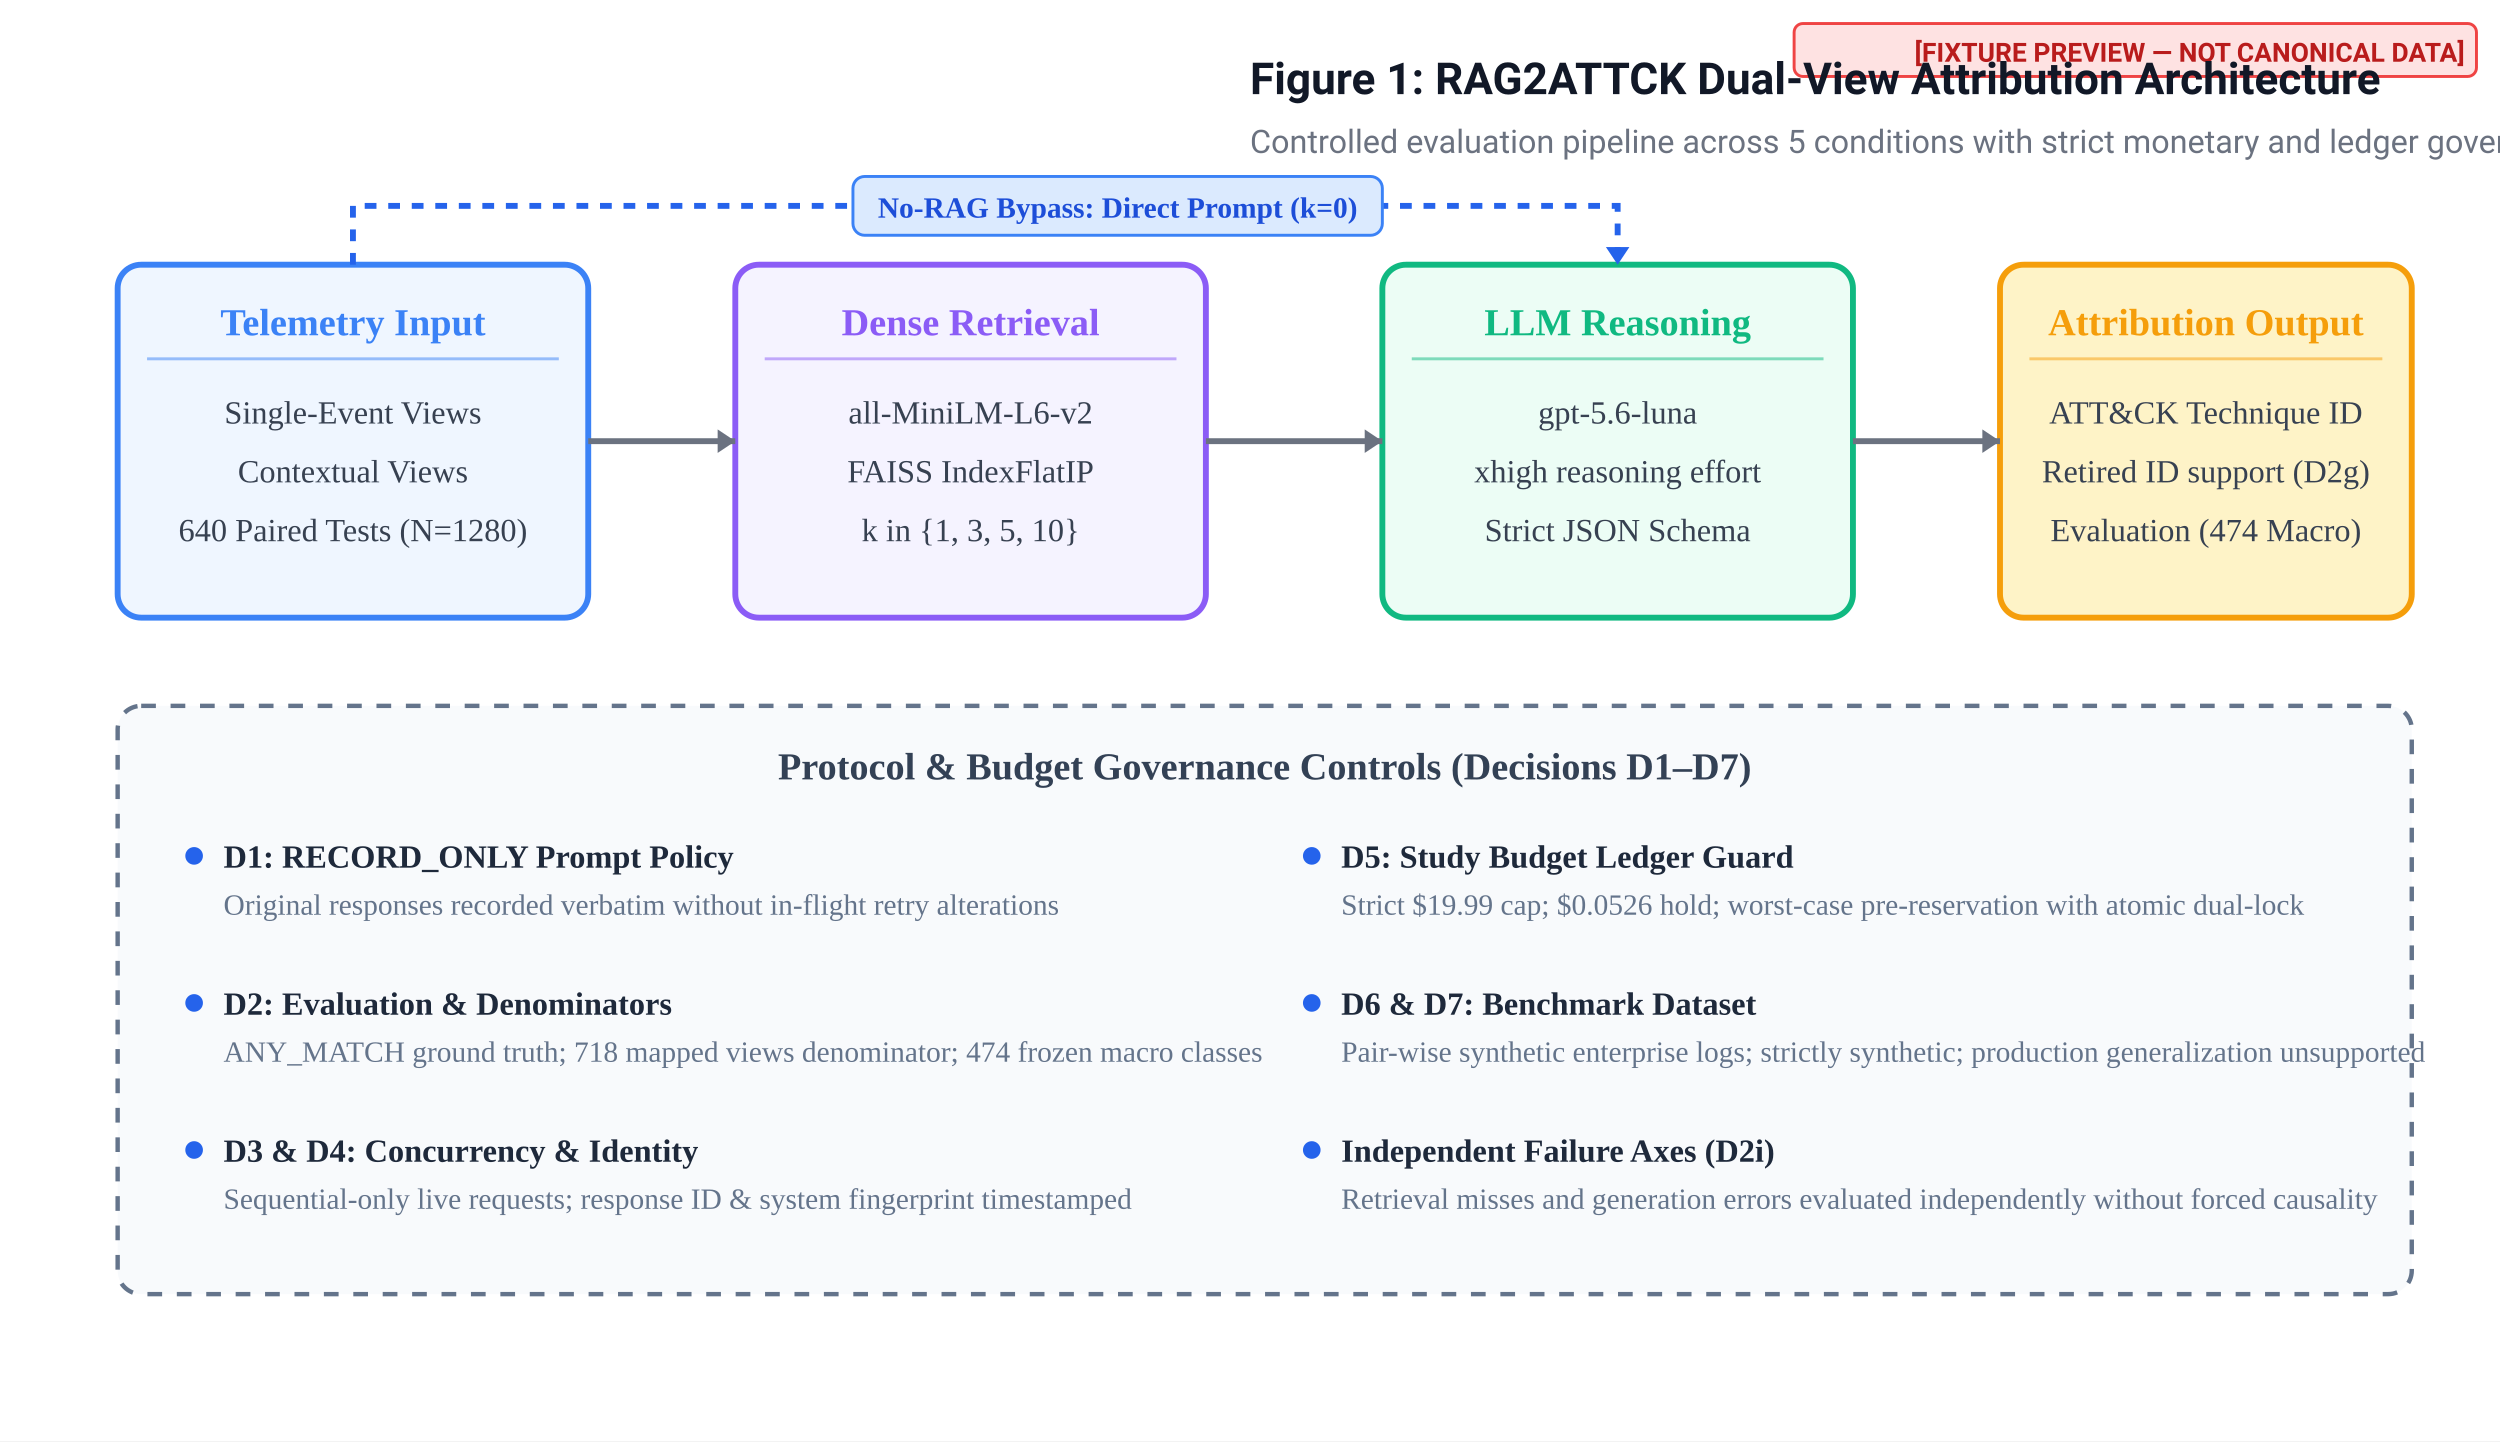
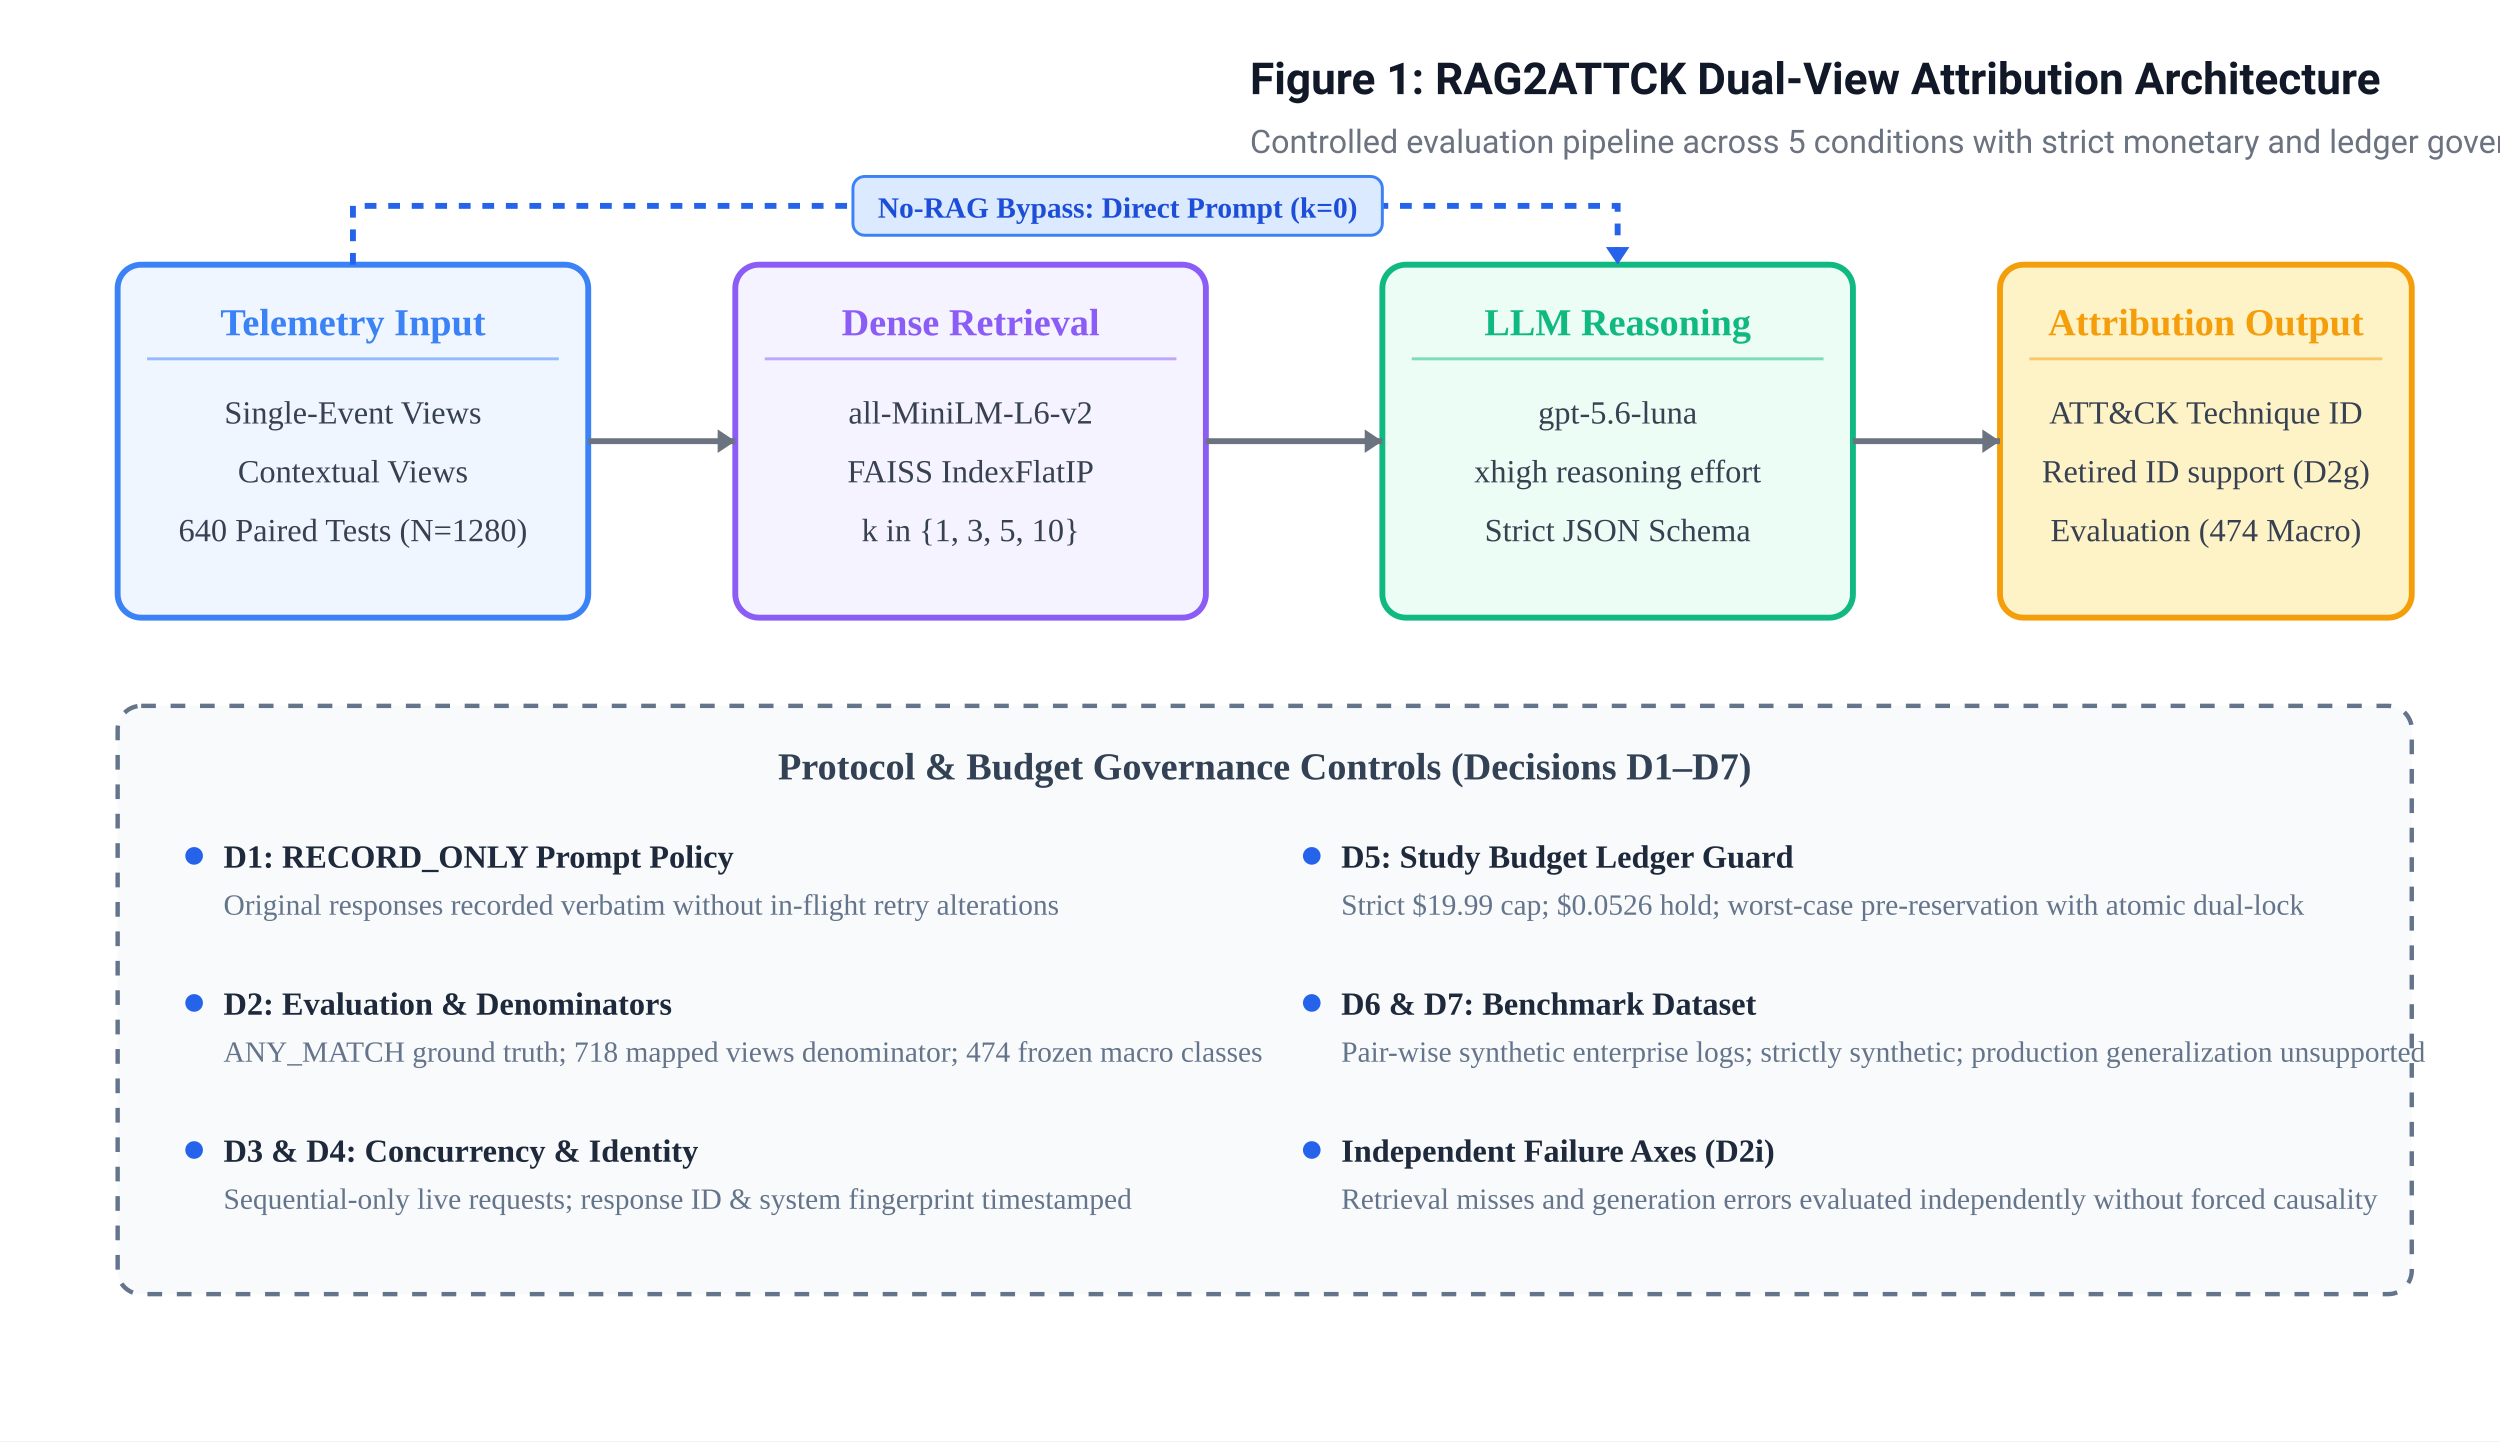
<svg xmlns="http://www.w3.org/2000/svg" viewBox="0 0 850 490" width="850" height="490">
  <defs>
    <style>
      .title { font-family: -apple-system, BlinkMacSystemFont, "Segoe UI", Roboto, Helvetica, Arial, sans-serif; font-size: 15px; font-weight: bold; fill: #111827; }
      .subtitle { font-family: -apple-system, BlinkMacSystemFont, "Segoe UI", Roboto, Helvetica, Arial, sans-serif; font-size: 11px; fill: #6b7280; }
      .axis-label { font-family: -apple-system, BlinkMacSystemFont, "Segoe UI", Roboto, Helvetica, Arial, sans-serif; font-size: 12px; font-weight: 600; fill: #374151; }
      .tick-label { font-family: -apple-system, BlinkMacSystemFont, "Segoe UI", Roboto, Helvetica, Arial, sans-serif; font-size: 10px; fill: #4b5563; text-anchor: middle; }
      .data-label { font-family: -apple-system, BlinkMacSystemFont, "Segoe UI", Roboto, Helvetica, Arial, sans-serif; font-size: 11px; font-weight: bold; fill: #1f2937; text-anchor: middle; }
      .grid-line { stroke: #e5e7eb; stroke-width: 1; stroke-dasharray: 4,4; }
      .legend-text { font-family: -apple-system, BlinkMacSystemFont, "Segoe UI", Roboto, Helvetica, Arial, sans-serif; font-size: 11px; fill: #374151; }
      .fixture-banner { font-family: -apple-system, BlinkMacSystemFont, "Segoe UI", Roboto, Helvetica, Arial, sans-serif; font-size: 9px; font-weight: bold; fill: #b91c1c; text-anchor: end; }
    </style>
  </defs>
  <rect width="100%" height="100%" fill="#ffffff" />
-   <rect x="610" y="8" width="232" height="18" rx="3" ry="3" fill="#fee2e2" stroke="#ef4444" stroke-width="1" />
-   <text x="838" y="21" class="fixture-banner">[FIXTURE PREVIEW — NOT CANONICAL DATA]</text>
  <text x="425" y="32" class="title">Figure 1: RAG2ATTCK Dual-View Attribution Architecture</text>
  <text x="425" y="52" class="subtitle">Controlled evaluation pipeline across 5 conditions with strict monetary and ledger governance</text>
  <rect x="40" y="90" width="160" height="120" rx="8" ry="8" fill="#eff6ff" stroke="#3b82f6" stroke-width="2" />
  <text x="120" y="114" font-size="13" font-weight="bold" fill="#3b82f6" text-anchor="middle">Telemetry Input</text>
  <line x1="50" y1="122" x2="190" y2="122" stroke="#3b82f6" stroke-width="1" opacity="0.5" />
  <text x="120" y="144" font-size="11" fill="#374151" text-anchor="middle">Single-Event Views</text>
  <text x="120" y="164" font-size="11" fill="#374151" text-anchor="middle">Contextual Views</text>
  <text x="120" y="184" font-size="11" fill="#374151" text-anchor="middle">640 Paired Tests (N=1280)</text>
  <rect x="250" y="90" width="160" height="120" rx="8" ry="8" fill="#f5f3ff" stroke="#8b5cf6" stroke-width="2" />
  <text x="330" y="114" font-size="13" font-weight="bold" fill="#8b5cf6" text-anchor="middle">Dense Retrieval</text>
  <line x1="260" y1="122" x2="400" y2="122" stroke="#8b5cf6" stroke-width="1" opacity="0.5" />
  <text x="330" y="144" font-size="11" fill="#374151" text-anchor="middle">all-MiniLM-L6-v2</text>
  <text x="330" y="164" font-size="11" fill="#374151" text-anchor="middle">FAISS IndexFlatIP</text>
  <text x="330" y="184" font-size="11" fill="#374151" text-anchor="middle">k in {1, 3, 5, 10}</text>
  <rect x="470" y="90" width="160" height="120" rx="8" ry="8" fill="#ecfdf5" stroke="#10b981" stroke-width="2" />
  <text x="550" y="114" font-size="13" font-weight="bold" fill="#10b981" text-anchor="middle">LLM Reasoning</text>
  <line x1="480" y1="122" x2="620" y2="122" stroke="#10b981" stroke-width="1" opacity="0.5" />
  <text x="550" y="144" font-size="11" fill="#374151" text-anchor="middle">gpt-5.6-luna</text>
  <text x="550" y="164" font-size="11" fill="#374151" text-anchor="middle">xhigh reasoning effort</text>
  <text x="550" y="184" font-size="11" fill="#374151" text-anchor="middle">Strict JSON Schema</text>
  <rect x="680" y="90" width="140" height="120" rx="8" ry="8" fill="#fef3c7" stroke="#f59e0b" stroke-width="2" />
  <text x="750" y="114" font-size="13" font-weight="bold" fill="#f59e0b" text-anchor="middle">Attribution Output</text>
  <line x1="690" y1="122" x2="810" y2="122" stroke="#f59e0b" stroke-width="1" opacity="0.5" />
  <text x="750" y="144" font-size="11" fill="#374151" text-anchor="middle">ATT&amp;CK Technique ID</text>
  <text x="750" y="164" font-size="11" fill="#374151" text-anchor="middle">Retired ID support (D2g)</text>
  <text x="750" y="184" font-size="11" fill="#374151" text-anchor="middle">Evaluation (474 Macro)</text>
  <line x1="200" y1="150" x2="250" y2="150" stroke="#6b7280" stroke-width="2" />
  <polygon points="250,150 244,146 244,154" fill="#6b7280" />
  <line x1="410" y1="150" x2="470" y2="150" stroke="#6b7280" stroke-width="2" />
  <polygon points="470,150 464,146 464,154" fill="#6b7280" />
  <line x1="630" y1="150" x2="680" y2="150" stroke="#6b7280" stroke-width="2" />
  <polygon points="680,150 674,146 674,154" fill="#6b7280" />
  <path d="M 120 90 L 120 70 L 550 70 L 550 90" fill="none" stroke="#2563eb" stroke-width="2" stroke-dasharray="4,4" />
  <polygon points="550,90 546,84 554,84" fill="#2563eb" />
  <rect x="290" y="60" width="180" height="20" rx="4" ry="4" fill="#dbeafe" stroke="#3b82f6" stroke-width="1" />
  <text x="380" y="74" font-size="10" font-weight="bold" fill="#1d4ed8" text-anchor="middle">No-RAG Bypass: Direct Prompt (k=0)</text>
  <rect x="40" y="240" width="780" height="200" rx="8" ry="8" fill="#f8fafc" stroke="#64748b" stroke-width="1.5" stroke-dasharray="5,5" />
  <text x="430" y="265" font-size="13" font-weight="bold" fill="#334155" text-anchor="middle">Protocol &amp; Budget Governance Controls (Decisions D1–D7)</text>
  <circle cx="66" cy="291" r="3" fill="#2563eb" />
  <text x="76" y="295" font-size="11" font-weight="bold" fill="#1e293b">D1: RECORD_ONLY Prompt Policy</text>
  <text x="76" y="311" font-size="10" fill="#64748b">Original responses recorded verbatim without in-flight retry alterations</text>
  <circle cx="66" cy="341" r="3" fill="#2563eb" />
  <text x="76" y="345" font-size="11" font-weight="bold" fill="#1e293b">D2: Evaluation &amp; Denominators</text>
  <text x="76" y="361" font-size="10" fill="#64748b">ANY_MATCH ground truth; 718 mapped views denominator; 474 frozen macro classes</text>
  <circle cx="66" cy="391" r="3" fill="#2563eb" />
  <text x="76" y="395" font-size="11" font-weight="bold" fill="#1e293b">D3 &amp; D4: Concurrency &amp; Identity</text>
  <text x="76" y="411" font-size="10" fill="#64748b">Sequential-only live requests; response ID &amp; system fingerprint timestamped</text>
  <circle cx="446" cy="291" r="3" fill="#2563eb" />
  <text x="456" y="295" font-size="11" font-weight="bold" fill="#1e293b">D5: Study Budget Ledger Guard</text>
  <text x="456" y="311" font-size="10" fill="#64748b">Strict $19.99 cap; $0.0526 hold; worst-case pre-reservation with atomic dual-lock</text>
  <circle cx="446" cy="341" r="3" fill="#2563eb" />
  <text x="456" y="345" font-size="11" font-weight="bold" fill="#1e293b">D6 &amp; D7: Benchmark Dataset</text>
  <text x="456" y="361" font-size="10" fill="#64748b">Pair-wise synthetic enterprise logs; strictly synthetic; production generalization unsupported</text>
  <circle cx="446" cy="391" r="3" fill="#2563eb" />
  <text x="456" y="395" font-size="11" font-weight="bold" fill="#1e293b">Independent Failure Axes (D2i)</text>
  <text x="456" y="411" font-size="10" fill="#64748b">Retrieval misses and generation errors evaluated independently without forced causality</text>
</svg>
